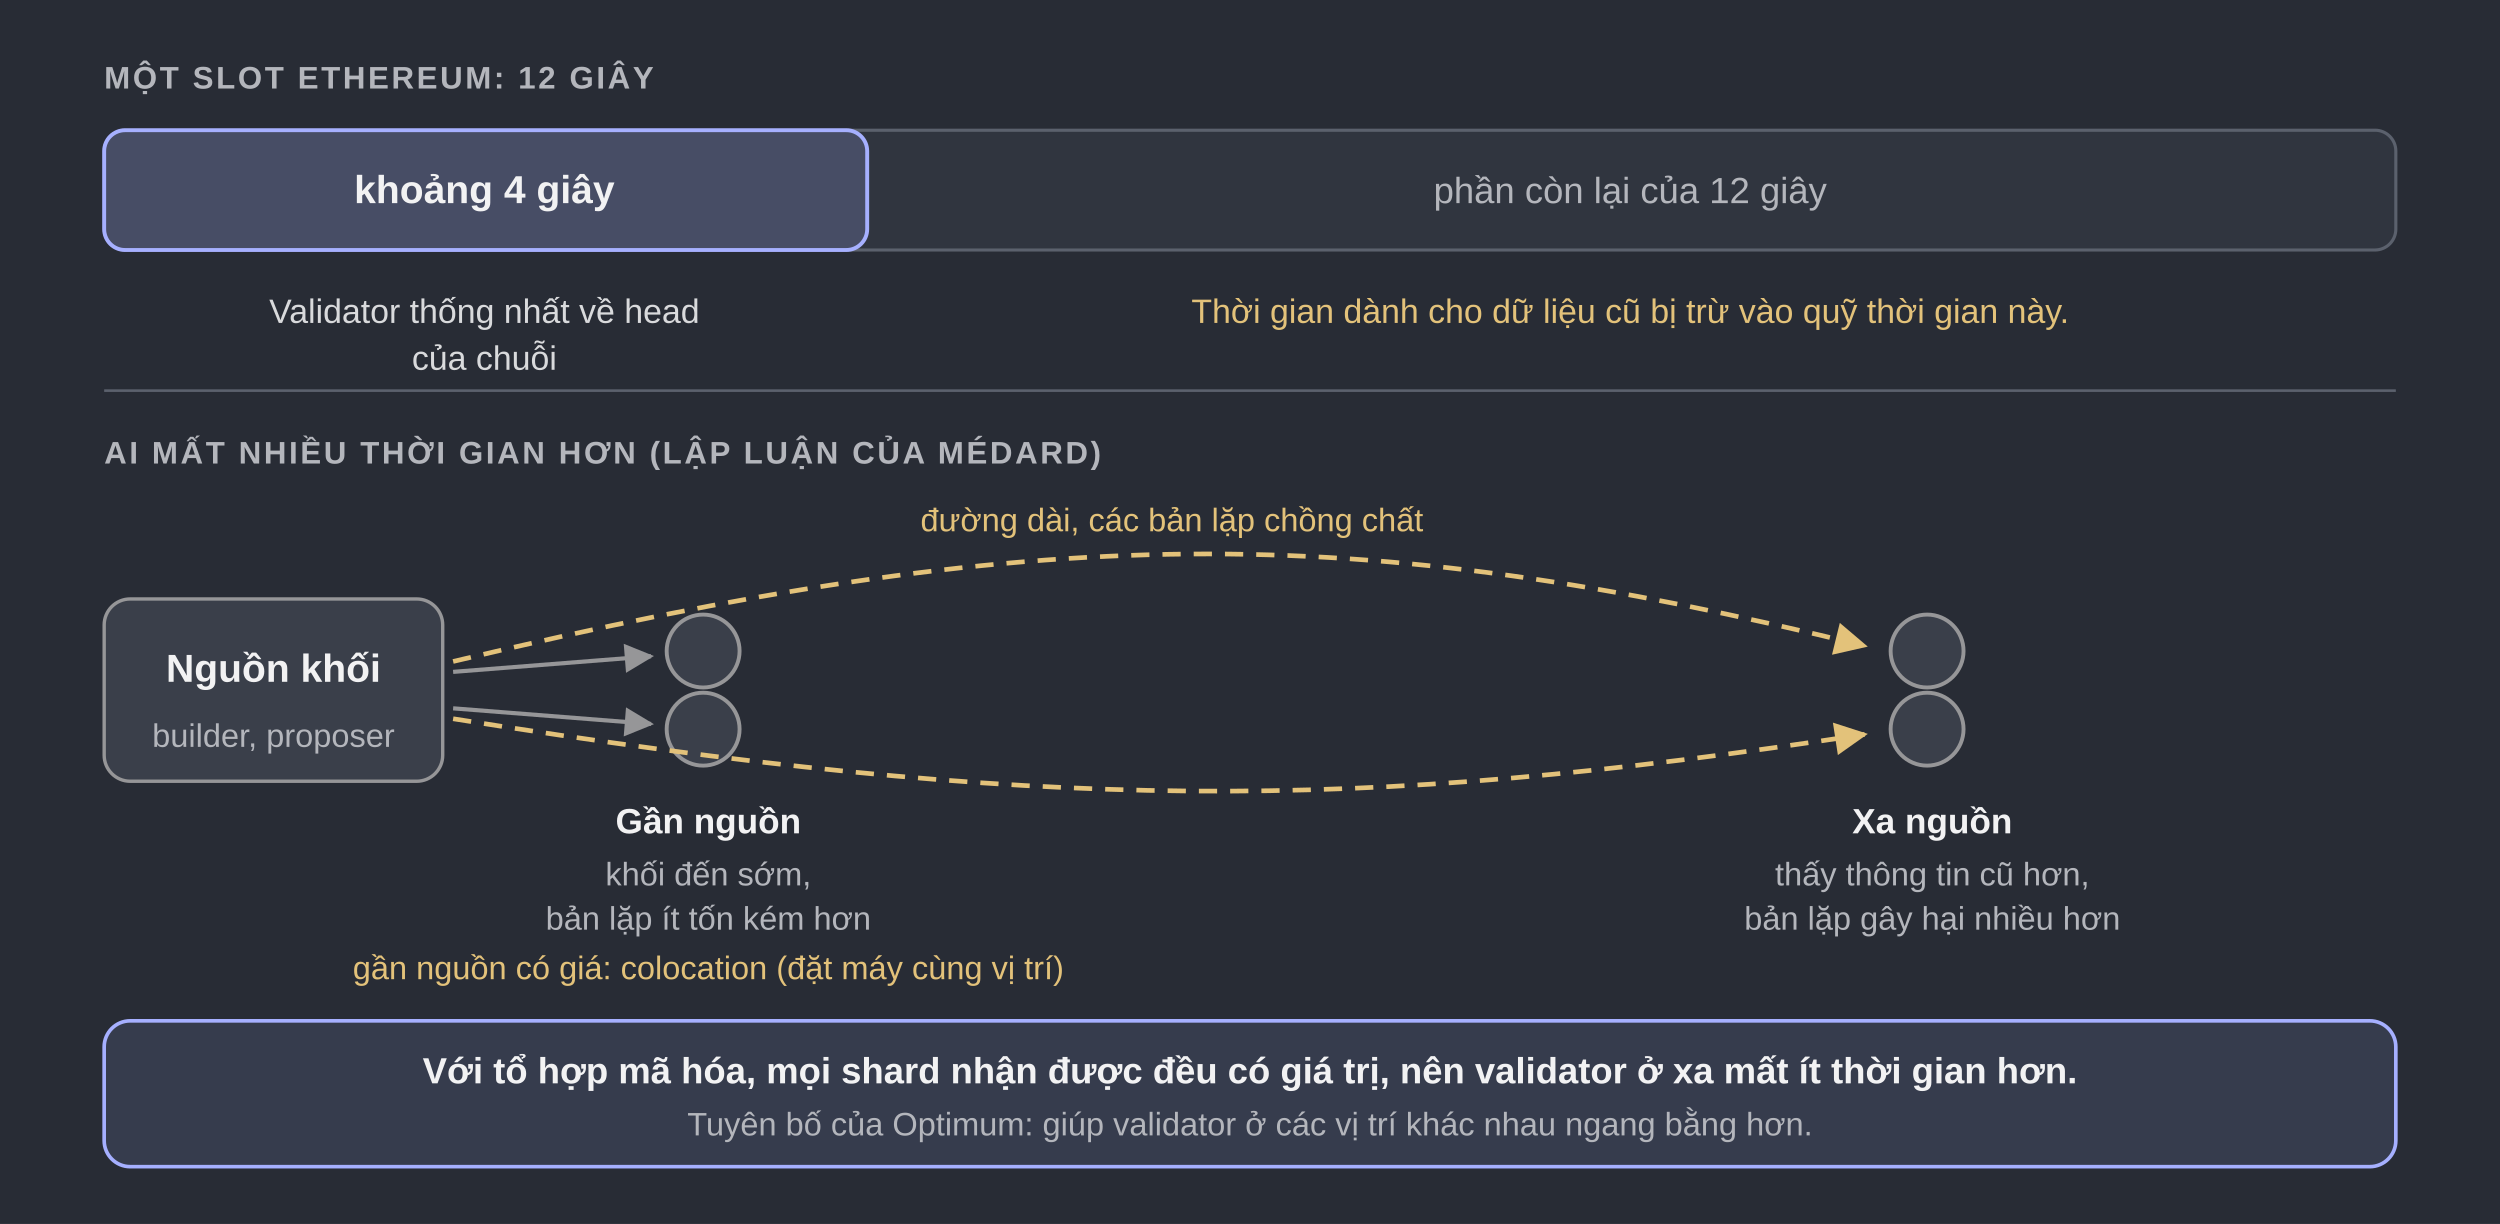
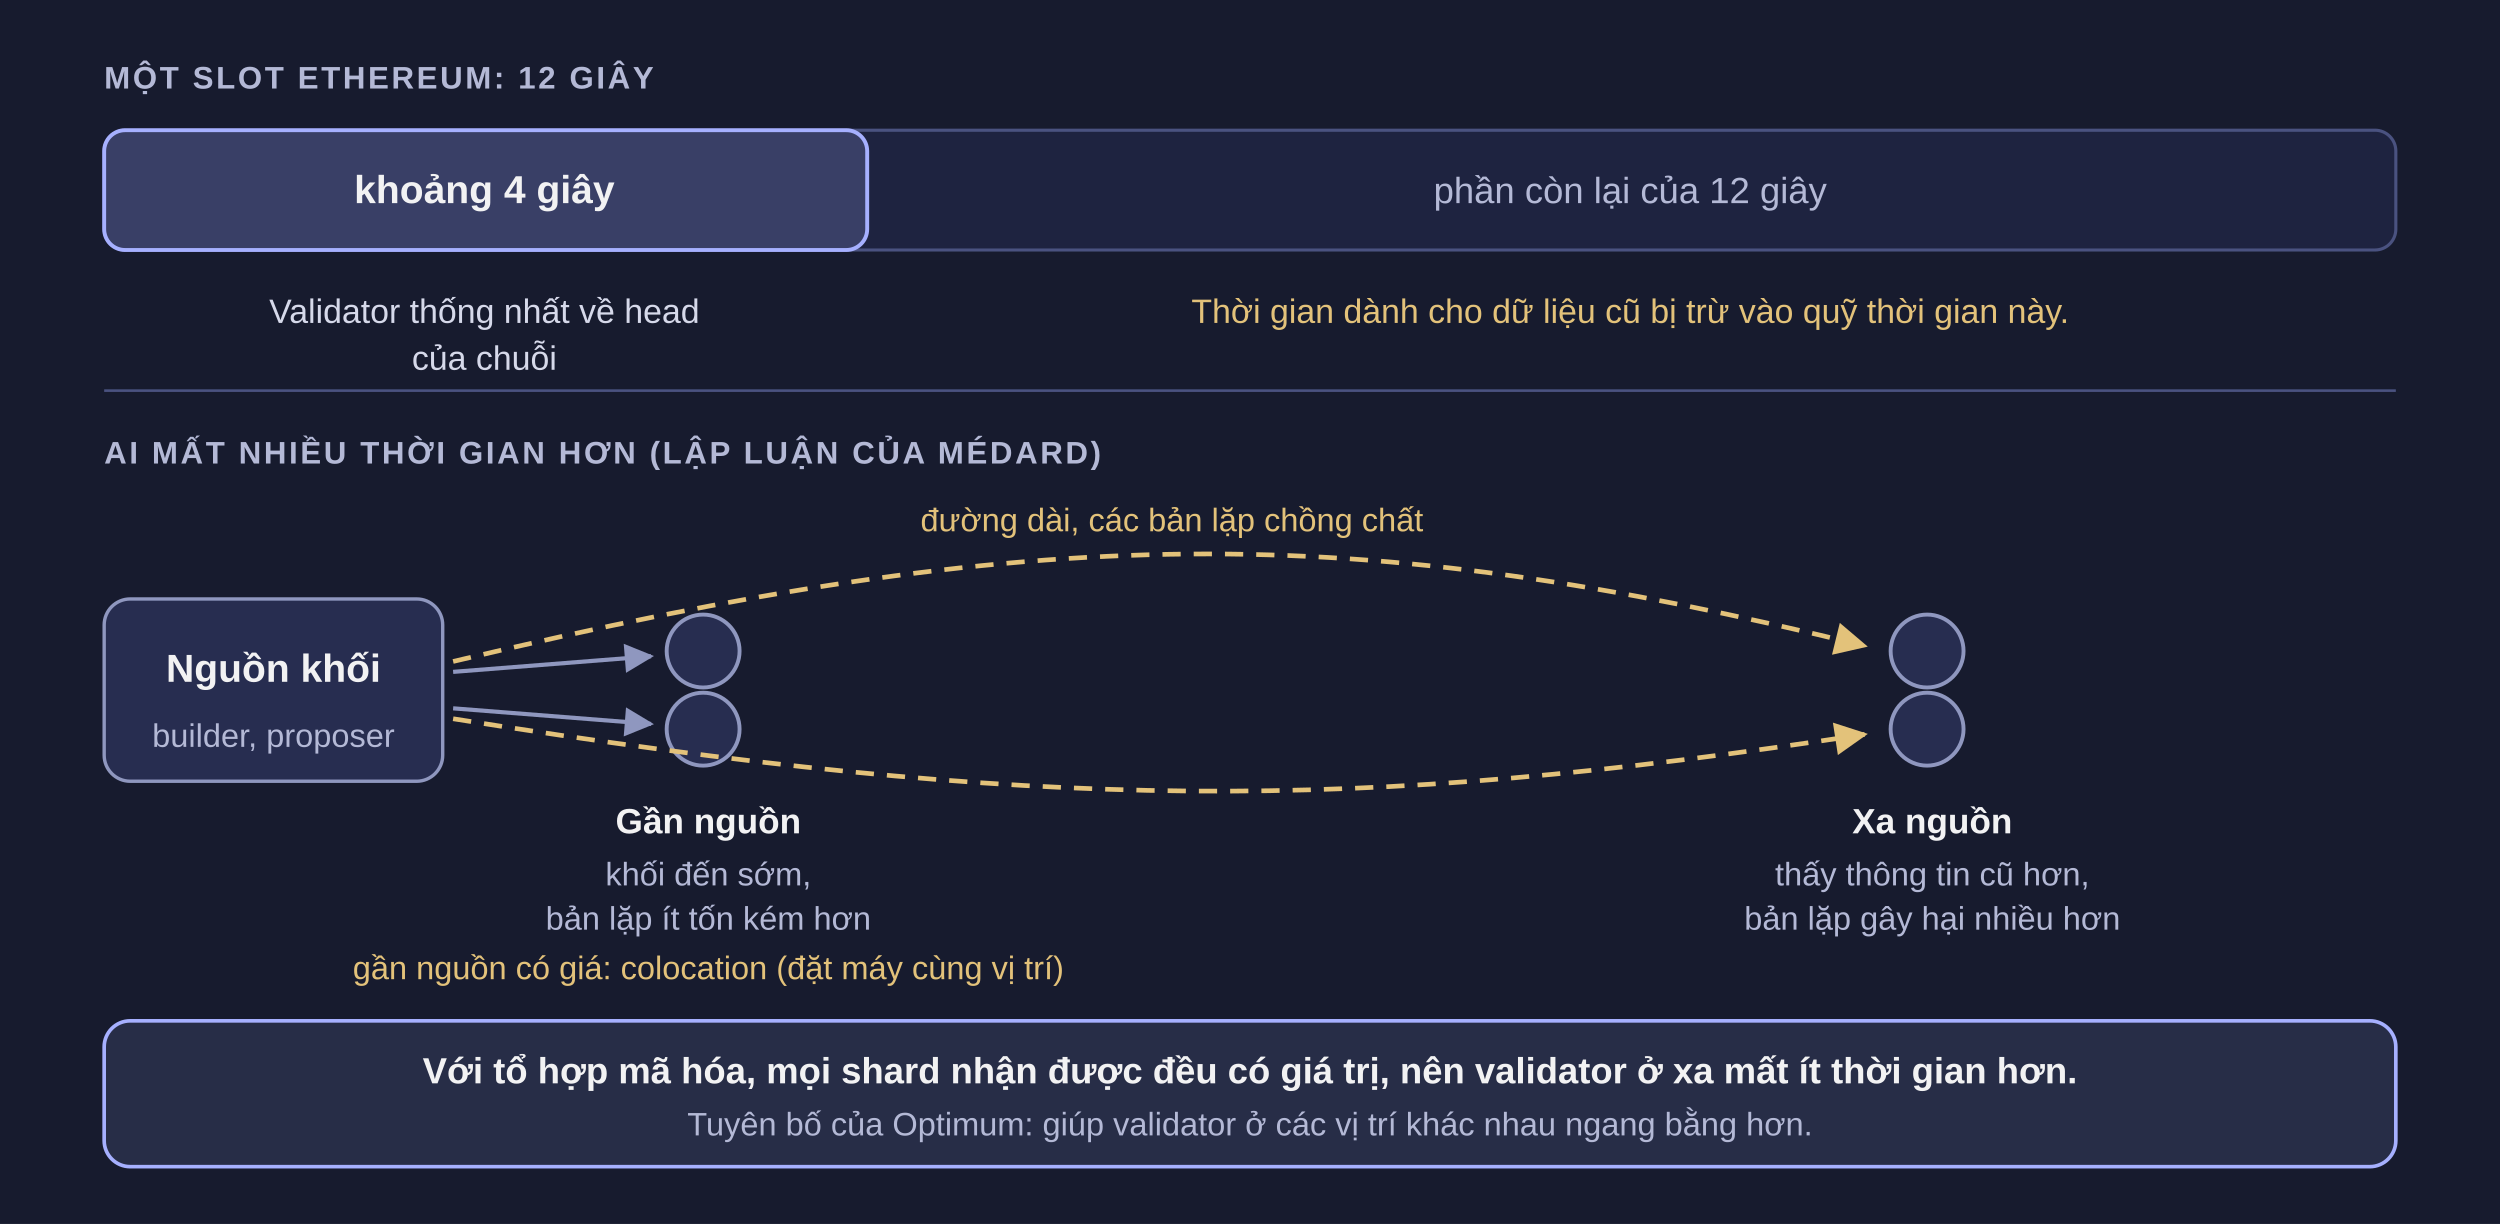
<svg xmlns="http://www.w3.org/2000/svg" viewBox="0 0 960 470" font-family="Helvetica Neue, Arial, sans-serif">
  <defs>
    <marker id="a" viewBox="0 0 10 10" refX="9" refY="5" markerWidth="7" markerHeight="7" orient="auto-start-reverse">
-       <path d="M0 0L10 5L0 10z" fill="#969698" />
+       <path d="M0 0L10 5L0 10z" fill="#8F97BF" />
    </marker>
    <marker id="aw" viewBox="0 0 10 10" refX="9" refY="5" markerWidth="7" markerHeight="7" orient="auto-start-reverse">
      <path d="M0 0L10 5L0 10z" fill="#E3C27A" />
    </marker>
    <marker id="al" viewBox="0 0 10 10" refX="9" refY="5" markerWidth="7" markerHeight="7" orient="auto-start-reverse">
      <path d="M0 0L10 5L0 10z" fill="#A6B0FF" />
    </marker>
    <marker id="ab" viewBox="0 0 10 10" refX="9" refY="5" markerWidth="7" markerHeight="7" orient="auto-start-reverse">
      <path d="M0 0L10 5L0 10z" fill="#93C3EA" />
    </marker>
  </defs>
-   <rect width="960" height="470" fill="#282C35" />
-   <text x="40" y="34" fill="#B4B6BC" font-size="12" font-weight="600" text-anchor="start" letter-spacing="1">MỘT SLOT ETHEREUM: 12 GIÂY</text>
-   <rect x="40" y="50" width="880" height="46" rx="8" fill="#30353F" stroke="#5B616D" stroke-width="1.2" />
+   <rect width="960" height="470" fill="#171B2E" />
+   <text x="40" y="34" fill="#B4B9D6" font-size="12" font-weight="600" text-anchor="start" letter-spacing="1">MỘT SLOT ETHEREUM: 12 GIÂY</text>
+   <rect x="40" y="50" width="880" height="46" rx="8" fill="#1E2340" stroke="#4A5280" stroke-width="1.2" />
  <rect x="40" y="50" width="293" height="46" rx="8" fill="rgba(166,176,255,0.20)" stroke="#A6B0FF" stroke-width="1.5" />
  <text x="186" y="78" fill="#F2F2F3" font-size="15" font-weight="600" text-anchor="middle">khoảng 4 giây</text>
-   <text x="626" y="78" fill="#B4B6BC" font-size="14" font-weight="400" text-anchor="middle">phần còn lại của 12 giây</text>
-   <text x="186" y="124" fill="#D9DADC" font-size="13" font-weight="400" text-anchor="middle">Validator thống nhất về head</text>
-   <text x="186" y="142" fill="#D9DADC" font-size="13" font-weight="400" text-anchor="middle">của chuỗi</text>
+   <text x="626" y="78" fill="#B4B9D6" font-size="14" font-weight="400" text-anchor="middle">phần còn lại của 12 giây</text>
+   <text x="186" y="124" fill="#D6D9EA" font-size="13" font-weight="400" text-anchor="middle">Validator thống nhất về head</text>
+   <text x="186" y="142" fill="#D6D9EA" font-size="13" font-weight="400" text-anchor="middle">của chuỗi</text>
  <text x="626" y="124" fill="#E3C27A" font-size="13" font-weight="400" text-anchor="middle">Thời gian dành cho dữ liệu cũ bị trừ vào quỹ thời gian này.</text>
-   <line x1="40" y1="150" x2="920" y2="150" stroke="#5B616D" stroke-width="1" />
-   <text x="40" y="178" fill="#B4B6BC" font-size="12" font-weight="600" text-anchor="start" letter-spacing="1">AI MẤT NHIỀU THỜI GIAN HƠN (LẬP LUẬN CỦA MÉDARD)</text>
-   <rect x="40" y="230" width="130" height="70" rx="10" fill="#3A3F4A" stroke="#969698" stroke-width="1.3" />
+   <line x1="40" y1="150" x2="920" y2="150" stroke="#4A5280" stroke-width="1" />
+   <text x="40" y="178" fill="#B4B9D6" font-size="12" font-weight="600" text-anchor="start" letter-spacing="1">AI MẤT NHIỀU THỜI GIAN HƠN (LẬP LUẬN CỦA MÉDARD)</text>
+   <rect x="40" y="230" width="130" height="70" rx="10" fill="#272D50" stroke="#8F97BF" stroke-width="1.3" />
  <text x="105.0" y="261.8" fill="#F2F2F3" font-size="15" font-weight="600" text-anchor="middle">Nguồn khối</text>
-   <text x="105.0" y="286.8" fill="#B4B6BC" font-size="12.5" font-weight="400" text-anchor="middle">builder, proposer</text>
-   <circle cx="270" cy="250" r="14" fill="#3A3F4A" stroke="#969698" stroke-width="1.5" />
-   <circle cx="270" cy="280" r="14" fill="#3A3F4A" stroke="#969698" stroke-width="1.5" />
-   <line x1="174" y1="258" x2="250" y2="252" stroke="#969698" stroke-width="1.6" marker-end="url(#a)" />
-   <line x1="174" y1="272" x2="250" y2="278" stroke="#969698" stroke-width="1.6" marker-end="url(#a)" />
+   <text x="105.0" y="286.8" fill="#B4B9D6" font-size="12.5" font-weight="400" text-anchor="middle">builder, proposer</text>
+   <circle cx="270" cy="250" r="14" fill="#272D50" stroke="#8F97BF" stroke-width="1.5" />
+   <circle cx="270" cy="280" r="14" fill="#272D50" stroke="#8F97BF" stroke-width="1.5" />
+   <line x1="174" y1="258" x2="250" y2="252" stroke="#8F97BF" stroke-width="1.6" marker-end="url(#a)" />
+   <line x1="174" y1="272" x2="250" y2="278" stroke="#8F97BF" stroke-width="1.6" marker-end="url(#a)" />
  <text x="272" y="320" fill="#F2F2F3" font-size="13.5" font-weight="600" text-anchor="middle">Gần nguồn</text>
-   <text x="272" y="340" fill="#B4B6BC" font-size="12.5" font-weight="400" text-anchor="middle">khối đến sớm,</text>
-   <text x="272" y="357" fill="#B4B6BC" font-size="12.5" font-weight="400" text-anchor="middle">bản lặp ít tốn kém hơn</text>
-   <circle cx="740" cy="250" r="14" fill="#3A3F4A" stroke="#969698" stroke-width="1.5" />
-   <circle cx="740" cy="280" r="14" fill="#3A3F4A" stroke="#969698" stroke-width="1.5" />
+   <text x="272" y="340" fill="#B4B9D6" font-size="12.5" font-weight="400" text-anchor="middle">khối đến sớm,</text>
+   <text x="272" y="357" fill="#B4B9D6" font-size="12.5" font-weight="400" text-anchor="middle">bản lặp ít tốn kém hơn</text>
+   <circle cx="740" cy="250" r="14" fill="#272D50" stroke="#8F97BF" stroke-width="1.5" />
+   <circle cx="740" cy="280" r="14" fill="#272D50" stroke="#8F97BF" stroke-width="1.5" />
  <path d="M174 254 C 400 200, 520 200, 716 248" stroke="#E3C27A" stroke-width="1.8" fill="none" stroke-dasharray="7 5" marker-end="url(#aw)" />
  <path d="M174 276 C 400 312, 520 312, 716 282" stroke="#E3C27A" stroke-width="1.8" fill="none" stroke-dasharray="7 5" marker-end="url(#aw)" />
  <text x="450" y="204" fill="#E3C27A" font-size="12.5" font-weight="400" text-anchor="middle">đường dài, các bản lặp chồng chất</text>
  <text x="742" y="320" fill="#F2F2F3" font-size="13.5" font-weight="600" text-anchor="middle">Xa nguồn</text>
-   <text x="742" y="340" fill="#B4B6BC" font-size="12.5" font-weight="400" text-anchor="middle">thấy thông tin cũ hơn,</text>
-   <text x="742" y="357" fill="#B4B6BC" font-size="12.5" font-weight="400" text-anchor="middle">bản lặp gây hại nhiều hơn</text>
+   <text x="742" y="340" fill="#B4B9D6" font-size="12.5" font-weight="400" text-anchor="middle">thấy thông tin cũ hơn,</text>
+   <text x="742" y="357" fill="#B4B9D6" font-size="12.5" font-weight="400" text-anchor="middle">bản lặp gây hại nhiều hơn</text>
  <text x="272" y="376" fill="#E3C27A" font-size="12.5" font-weight="400" text-anchor="middle">gần nguồn có giá: colocation (đặt máy cùng vị trí)</text>
  <rect x="40" y="392" width="880" height="56" rx="10" fill="rgba(166,176,255,0.12)" stroke="#A6B0FF" stroke-width="1.4" />
  <text x="480" y="416" fill="#F2F2F3" font-size="14" font-weight="600" text-anchor="middle">Với tổ hợp mã hóa, mọi shard nhận được đều có giá trị, nên validator ở xa mất ít thời gian hơn.</text>
-   <text x="480" y="436" fill="#B4B6BC" font-size="12.5" font-weight="400" text-anchor="middle">Tuyên bố của Optimum: giúp validator ở các vị trí khác nhau ngang bằng hơn.</text>
+   <text x="480" y="436" fill="#B4B9D6" font-size="12.5" font-weight="400" text-anchor="middle">Tuyên bố của Optimum: giúp validator ở các vị trí khác nhau ngang bằng hơn.</text>
</svg>
